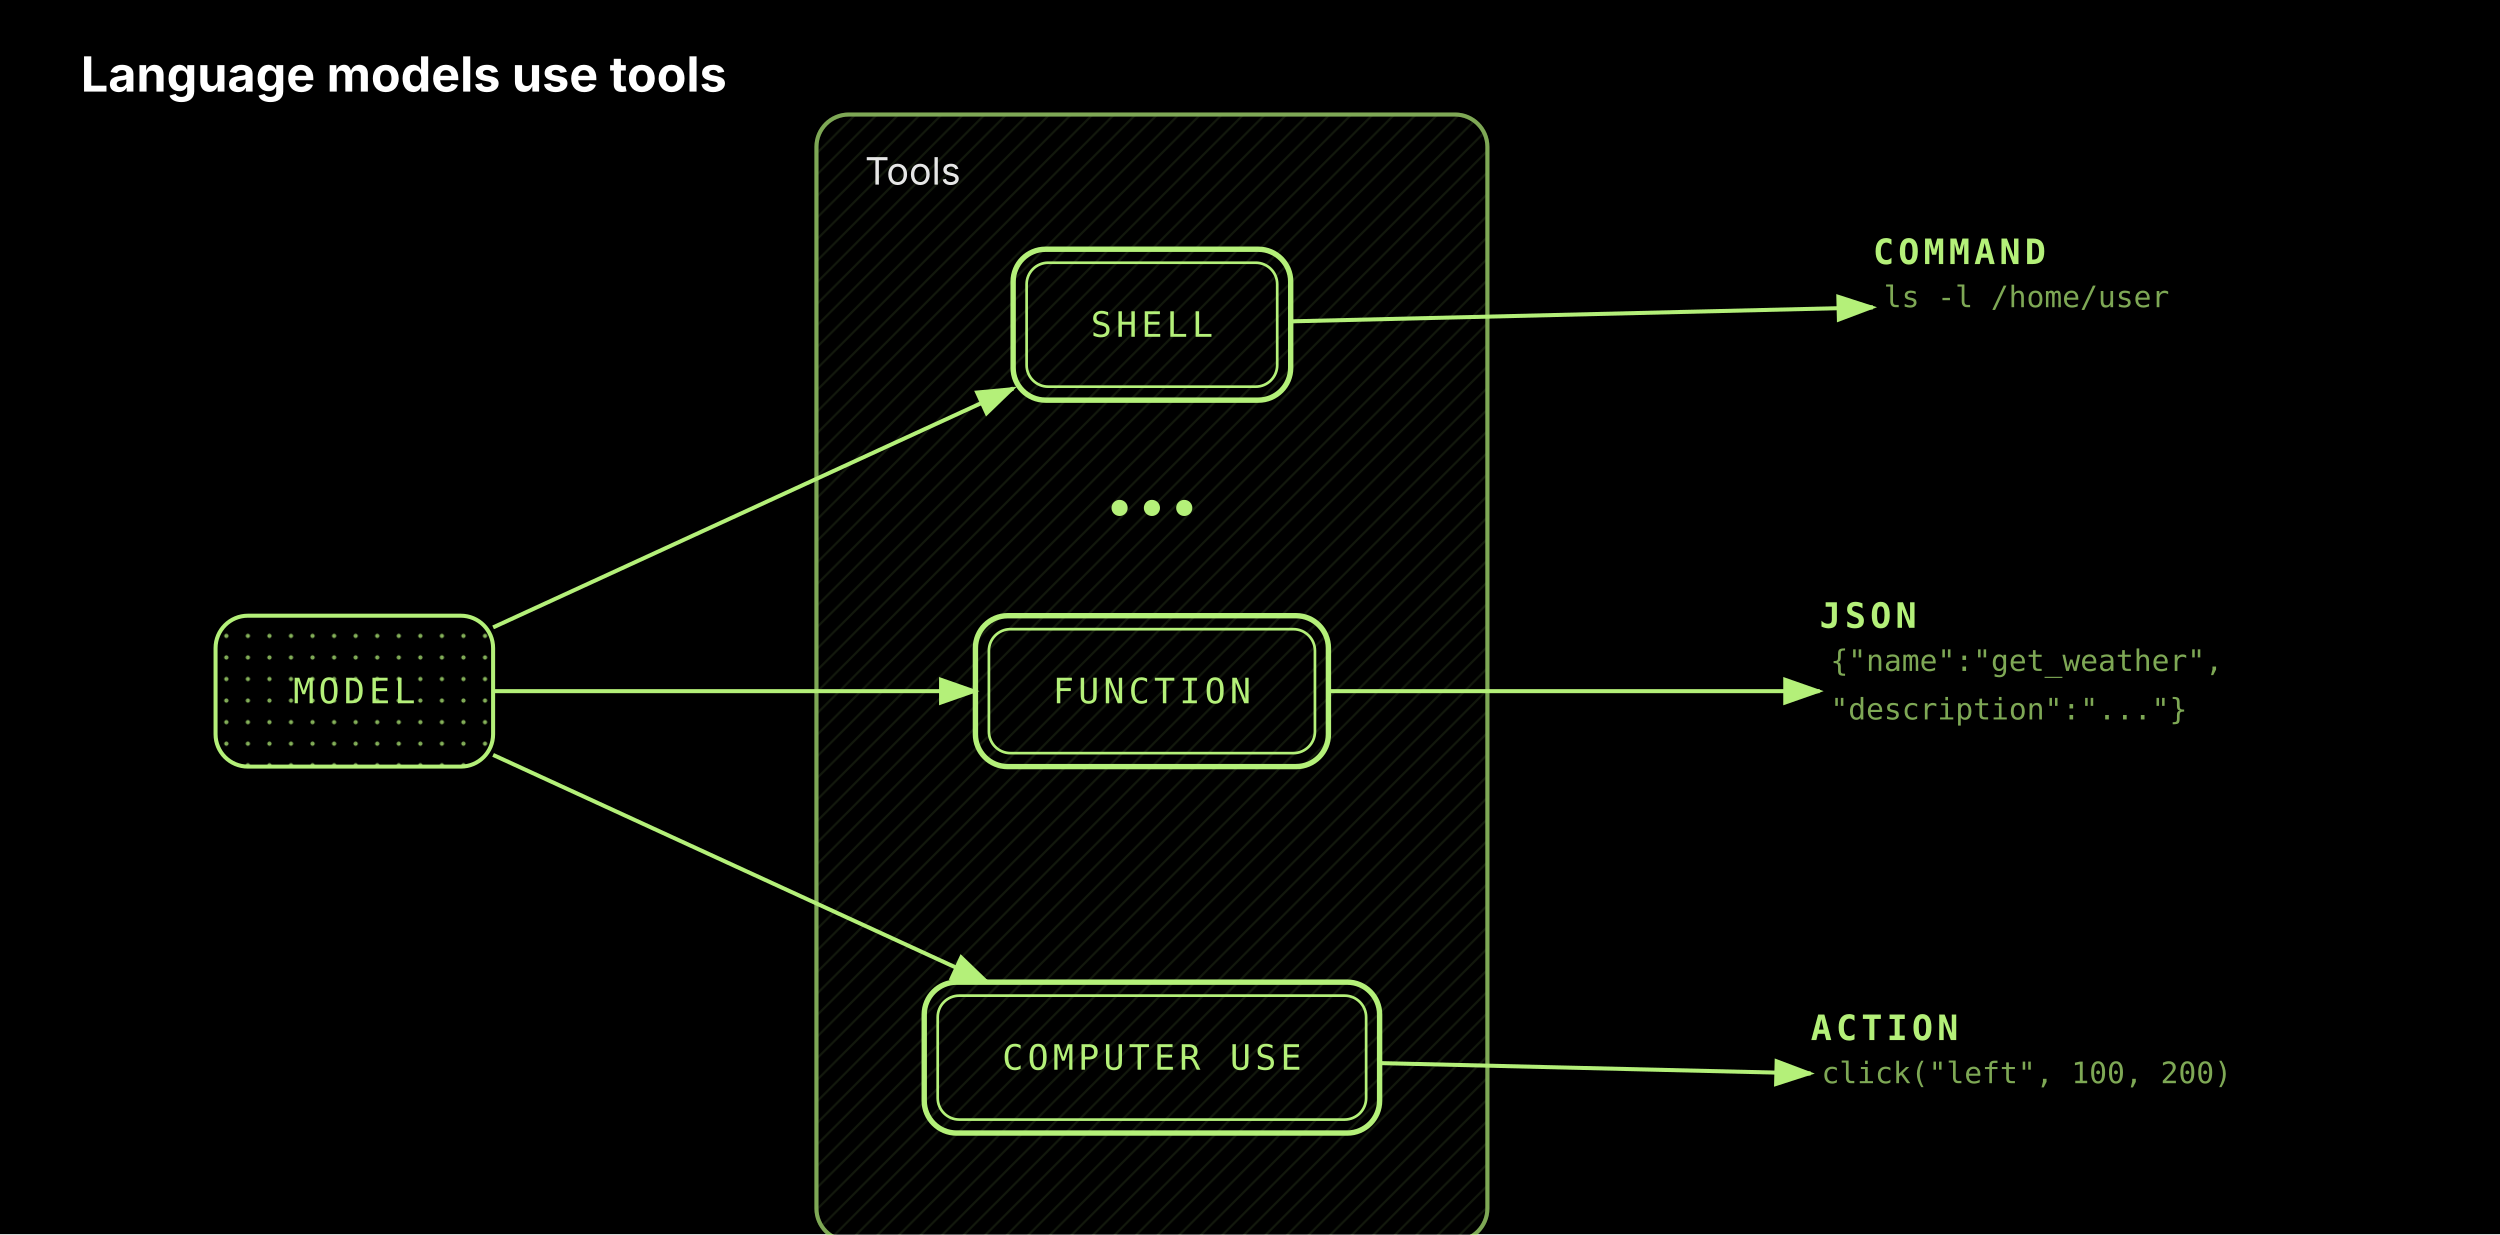
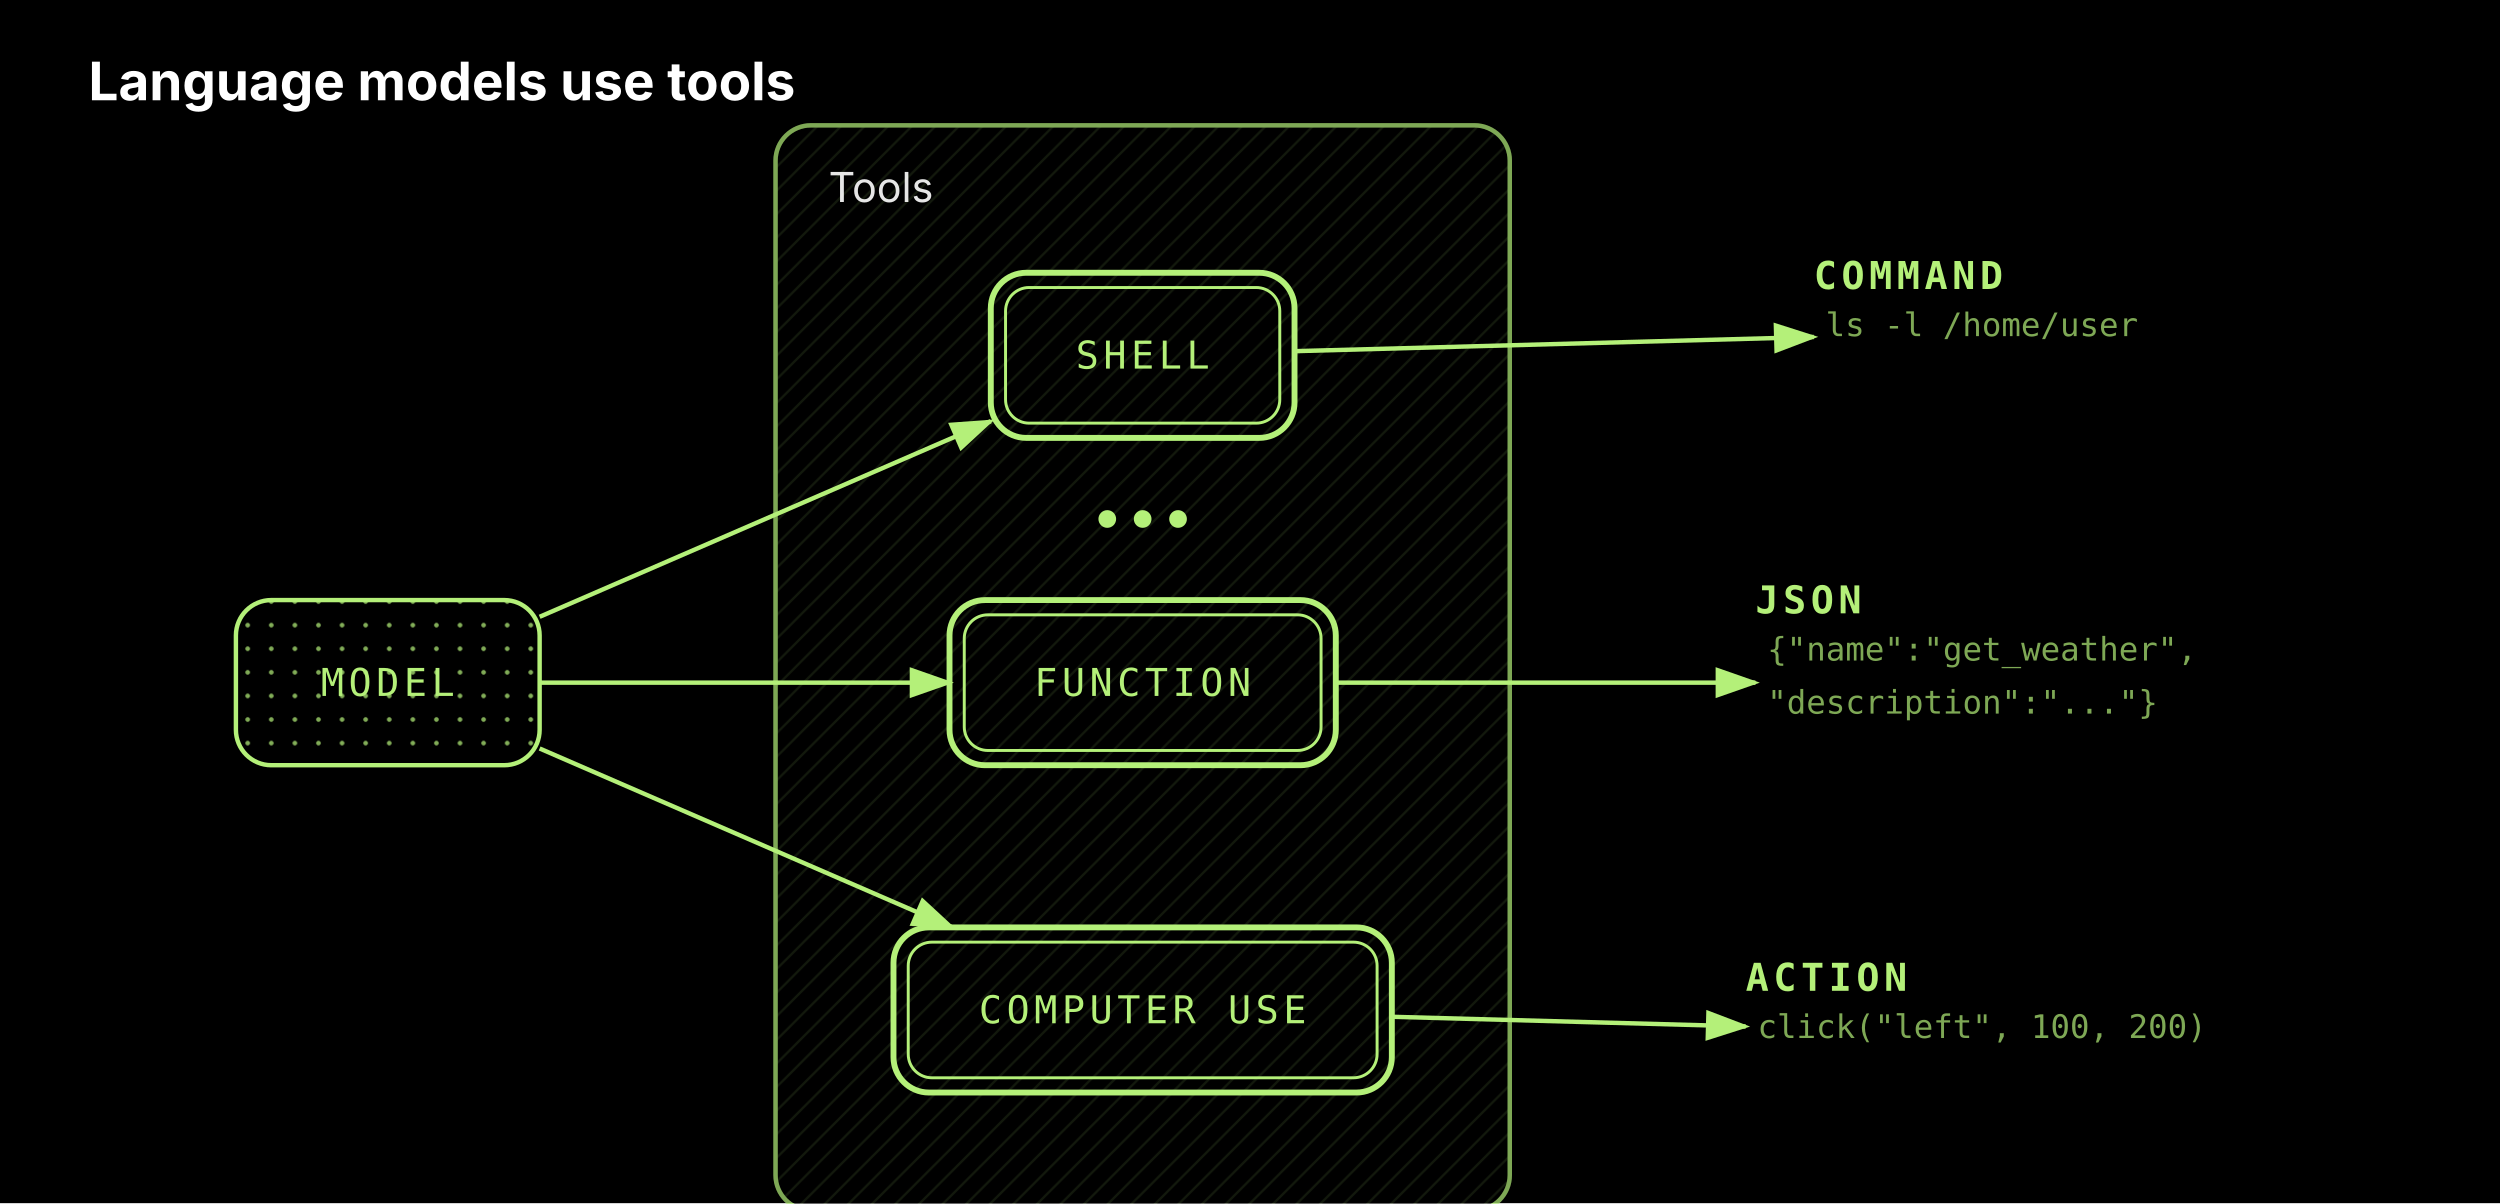
- <svg xmlns="http://www.w3.org/2000/svg" viewBox="0 0 927.8 458" width="927.8" height="458">
+ <svg xmlns="http://www.w3.org/2000/svg" viewBox="0 0 847.8 408" width="847.8" height="408">
  <defs>
    <pattern id="dotgrid" width="8" height="8" patternUnits="userSpaceOnUse">
      <rect width="8" height="8" fill="#000000" />
      <circle cx="4" cy="4" r="0.8" fill="#b4f079" opacity="0.7" />
    </pattern>
    <pattern id="crosshatch" width="8" height="8" patternUnits="userSpaceOnUse">
      <rect width="8" height="8" fill="#000000" />
      <path d="M0 8L8 0M-1 1L1 -1M7 9L9 7" stroke="#b4f079" stroke-width="0.8" opacity="0.2" />
    </pattern>
    <pattern id="hero" width="6" height="6" patternUnits="userSpaceOnUse">
      <rect width="6" height="6" fill="#3d6b23" />
      <circle cx="3" cy="3" r="0.6" fill="#5a9a35" opacity="0.5" />
    </pattern>
    <marker id="arrowhead" markerWidth="10" markerHeight="7" refX="9" refY="3.5" orient="auto" markerUnits="strokeWidth">
      <polygon points="0 0, 10 3.5, 0 7" fill="#b4f079" />
    </marker>
    <marker id="arrowhead-reverse" markerWidth="10" markerHeight="7" refX="1" refY="3.5" orient="auto" markerUnits="strokeWidth">
      <polygon points="10 0, 0 3.5, 10 7" fill="#b4f079" />
    </marker>
  </defs>
  <rect width="100%" height="100%" fill="#000000" />
  <g class="diagram">
    <text x="30" y="34" font-family="'Inter', 'Helvetica Neue', Arial, sans-serif" font-size="18" fill="#ffffff" font-weight="700">Language models use tools</text>
-     <rect x="303" y="42.5" width="249" height="418" rx="12" fill="url(#crosshatch)" stroke="#b4f079" stroke-width="1.5" opacity="0.5" />
-     <rect x="303" y="42.5" width="249" height="418" rx="12" fill="none" stroke="#b4f079" stroke-width="1.5" opacity="0.4" />
-     <text x="321" y="68.5" font-family="'Inter', 'Helvetica Neue', Arial, sans-serif" font-size="14" fill="#ffffff" opacity="0.9">Tools</text>
-     <line x1="183" y1="232.838" x2="376" y2="144.162" stroke="#b4f079" stroke-width="1.5" marker-end="url(#arrowhead)" />
-     <line x1="183" y1="256.5" x2="362" y2="256.5" stroke="#b4f079" stroke-width="1.5" marker-end="url(#arrowhead)" />
-     <line x1="183" y1="280.162" x2="366.559" y2="364.5" stroke="#b4f079" stroke-width="1.5" marker-end="url(#arrowhead)" />
-     <line x1="479" y1="119.261" x2="695.1" y2="114.06" stroke="#b4f079" stroke-width="1.5" marker-end="url(#arrowhead)" />
-     <line x1="493" y1="256.5" x2="675.3" y2="256.5" stroke="#b4f079" stroke-width="1.5" marker-end="url(#arrowhead)" />
-     <line x1="512" y1="394.534" x2="672" y2="398.384" stroke="#b4f079" stroke-width="1.5" marker-end="url(#arrowhead)" />
-     <rect x="80" y="228.5" width="103" height="56" rx="12" fill="url(#dotgrid)" stroke="#b4f079" stroke-width="1.5" />
-     <text x="131.5" y="256.5" font-family="'JetBrains Mono', 'Fira Code', 'SF Mono', 'Cascadia Code', monospace" font-size="13" fill="#b4f079" text-anchor="middle" dominant-baseline="central" letter-spacing="0.12em">MODEL</text>
-     <rect x="376" y="92.5" width="103" height="56" rx="12" fill="none" stroke="#b4f079" stroke-width="2" />
-     <rect x="381" y="97.5" width="93" height="46" rx="8" fill="transparent" stroke="#b4f079" stroke-width="1" />
-     <text x="427.5" y="120.5" font-family="'JetBrains Mono', 'Fira Code', 'SF Mono', 'Cascadia Code', monospace" font-size="13" fill="#b4f079" text-anchor="middle" dominant-baseline="central" letter-spacing="0.12em">SHELL</text>
-     <rect x="362" y="228.5" width="131" height="56" rx="12" fill="none" stroke="#b4f079" stroke-width="2" />
-     <rect x="367" y="233.5" width="121" height="46" rx="8" fill="transparent" stroke="#b4f079" stroke-width="1" />
-     <text x="427.5" y="256.5" font-family="'JetBrains Mono', 'Fira Code', 'SF Mono', 'Cascadia Code', monospace" font-size="13" fill="#b4f079" text-anchor="middle" dominant-baseline="central" letter-spacing="0.12em">FUNCTION</text>
-     <rect x="343" y="364.5" width="169" height="56" rx="12" fill="none" stroke="#b4f079" stroke-width="2" />
-     <rect x="348" y="369.5" width="159" height="46" rx="8" fill="transparent" stroke="#b4f079" stroke-width="1" />
-     <text x="427.5" y="392.5" font-family="'JetBrains Mono', 'Fira Code', 'SF Mono', 'Cascadia Code', monospace" font-size="13" fill="#b4f079" text-anchor="middle" dominant-baseline="central" letter-spacing="0.12em">COMPUTER USE</text>
-     <text x="695.1" y="98" font-family="'JetBrains Mono', 'Fira Code', 'SF Mono', 'Cascadia Code', monospace" font-size="13" fill="#b4f079" font-weight="700" letter-spacing="0.12em">COMMAND</text>
-     <text x="699.1" y="114" font-family="'JetBrains Mono', 'Fira Code', 'SF Mono', 'Cascadia Code', monospace" font-size="11" fill="#b4f079" opacity="0.7">ls -l /home/user</text>
-     <text x="675.3" y="233" font-family="'JetBrains Mono', 'Fira Code', 'SF Mono', 'Cascadia Code', monospace" font-size="13" fill="#b4f079" font-weight="700" letter-spacing="0.12em">JSON</text>
-     <text x="679.3" y="249" font-family="'JetBrains Mono', 'Fira Code', 'SF Mono', 'Cascadia Code', monospace" font-size="11" fill="#b4f079" opacity="0.7">{"name":"get_weather",</text>
-     <text x="679.3" y="267" font-family="'JetBrains Mono', 'Fira Code', 'SF Mono', 'Cascadia Code', monospace" font-size="11" fill="#b4f079" opacity="0.7">"description":"..."}</text>
-     <text x="672" y="386" font-family="'JetBrains Mono', 'Fira Code', 'SF Mono', 'Cascadia Code', monospace" font-size="13" fill="#b4f079" font-weight="700" letter-spacing="0.12em">ACTION</text>
-     <text x="676" y="402" font-family="'JetBrains Mono', 'Fira Code', 'SF Mono', 'Cascadia Code', monospace" font-size="11" fill="#b4f079" opacity="0.7">click("left", 100, 200)</text>
-     <circle cx="415.5" cy="188.5" r="3" fill="#b4f079" />
-     <circle cx="427.5" cy="188.5" r="3" fill="#b4f079" />
-     <circle cx="439.5" cy="188.5" r="3" fill="#b4f079" />
+     <rect x="263" y="42.5" width="249" height="368" rx="12" fill="url(#crosshatch)" stroke="#b4f079" stroke-width="1.5" opacity="0.5" />
+     <rect x="263" y="42.5" width="249" height="368" rx="12" fill="none" stroke="#b4f079" stroke-width="1.5" opacity="0.4" />
+     <text x="281" y="68.5" font-family="'Inter', 'Helvetica Neue', Arial, sans-serif" font-size="14" fill="#ffffff" opacity="0.9">Tools</text>
+     <line x1="183" y1="209.17" x2="336" y2="142.83" stroke="#b4f079" stroke-width="1.5" marker-end="url(#arrowhead)" />
+     <line x1="183" y1="231.5" x2="322" y2="231.5" stroke="#b4f079" stroke-width="1.5" marker-end="url(#arrowhead)" />
+     <line x1="183" y1="253.83" x2="322.923" y2="314.5" stroke="#b4f079" stroke-width="1.5" marker-end="url(#arrowhead)" />
+     <line x1="439" y1="119.091" x2="615.1" y2="114.273" stroke="#b4f079" stroke-width="1.5" marker-end="url(#arrowhead)" />
+     <line x1="453" y1="231.5" x2="595.3" y2="231.5" stroke="#b4f079" stroke-width="1.5" marker-end="url(#arrowhead)" />
+     <line x1="472" y1="344.812" x2="592" y2="348.095" stroke="#b4f079" stroke-width="1.5" marker-end="url(#arrowhead)" />
+     <rect x="80" y="203.5" width="103" height="56" rx="12" fill="url(#dotgrid)" stroke="#b4f079" stroke-width="1.5" />
+     <text x="131.5" y="231.5" font-family="'JetBrains Mono', 'Fira Code', 'SF Mono', 'Cascadia Code', monospace" font-size="13" fill="#b4f079" text-anchor="middle" dominant-baseline="central" letter-spacing="0.12em">MODEL</text>
+     <rect x="336" y="92.5" width="103" height="56" rx="12" fill="none" stroke="#b4f079" stroke-width="2" />
+     <rect x="341" y="97.5" width="93" height="46" rx="8" fill="transparent" stroke="#b4f079" stroke-width="1" />
+     <text x="387.5" y="120.5" font-family="'JetBrains Mono', 'Fira Code', 'SF Mono', 'Cascadia Code', monospace" font-size="13" fill="#b4f079" text-anchor="middle" dominant-baseline="central" letter-spacing="0.12em">SHELL</text>
+     <rect x="322" y="203.5" width="131" height="56" rx="12" fill="none" stroke="#b4f079" stroke-width="2" />
+     <rect x="327" y="208.5" width="121" height="46" rx="8" fill="transparent" stroke="#b4f079" stroke-width="1" />
+     <text x="387.5" y="231.5" font-family="'JetBrains Mono', 'Fira Code', 'SF Mono', 'Cascadia Code', monospace" font-size="13" fill="#b4f079" text-anchor="middle" dominant-baseline="central" letter-spacing="0.12em">FUNCTION</text>
+     <rect x="303" y="314.5" width="169" height="56" rx="12" fill="none" stroke="#b4f079" stroke-width="2" />
+     <rect x="308" y="319.5" width="159" height="46" rx="8" fill="transparent" stroke="#b4f079" stroke-width="1" />
+     <text x="387.5" y="342.5" font-family="'JetBrains Mono', 'Fira Code', 'SF Mono', 'Cascadia Code', monospace" font-size="13" fill="#b4f079" text-anchor="middle" dominant-baseline="central" letter-spacing="0.12em">COMPUTER USE</text>
+     <text x="615.1" y="98" font-family="'JetBrains Mono', 'Fira Code', 'SF Mono', 'Cascadia Code', monospace" font-size="13" fill="#b4f079" font-weight="700" letter-spacing="0.12em">COMMAND</text>
+     <text x="619.1" y="114" font-family="'JetBrains Mono', 'Fira Code', 'SF Mono', 'Cascadia Code', monospace" font-size="11" fill="#b4f079" opacity="0.7">ls -l /home/user</text>
+     <text x="595.3" y="208" font-family="'JetBrains Mono', 'Fira Code', 'SF Mono', 'Cascadia Code', monospace" font-size="13" fill="#b4f079" font-weight="700" letter-spacing="0.12em">JSON</text>
+     <text x="599.3" y="224" font-family="'JetBrains Mono', 'Fira Code', 'SF Mono', 'Cascadia Code', monospace" font-size="11" fill="#b4f079" opacity="0.7">{"name":"get_weather",</text>
+     <text x="599.3" y="242" font-family="'JetBrains Mono', 'Fira Code', 'SF Mono', 'Cascadia Code', monospace" font-size="11" fill="#b4f079" opacity="0.7">"description":"..."}</text>
+     <text x="592" y="336" font-family="'JetBrains Mono', 'Fira Code', 'SF Mono', 'Cascadia Code', monospace" font-size="13" fill="#b4f079" font-weight="700" letter-spacing="0.12em">ACTION</text>
+     <text x="596" y="352" font-family="'JetBrains Mono', 'Fira Code', 'SF Mono', 'Cascadia Code', monospace" font-size="11" fill="#b4f079" opacity="0.7">click("left", 100, 200)</text>
+     <circle cx="375.5" cy="176" r="3" fill="#b4f079" />
+     <circle cx="387.5" cy="176" r="3" fill="#b4f079" />
+     <circle cx="399.5" cy="176" r="3" fill="#b4f079" />
  </g>
</svg>
